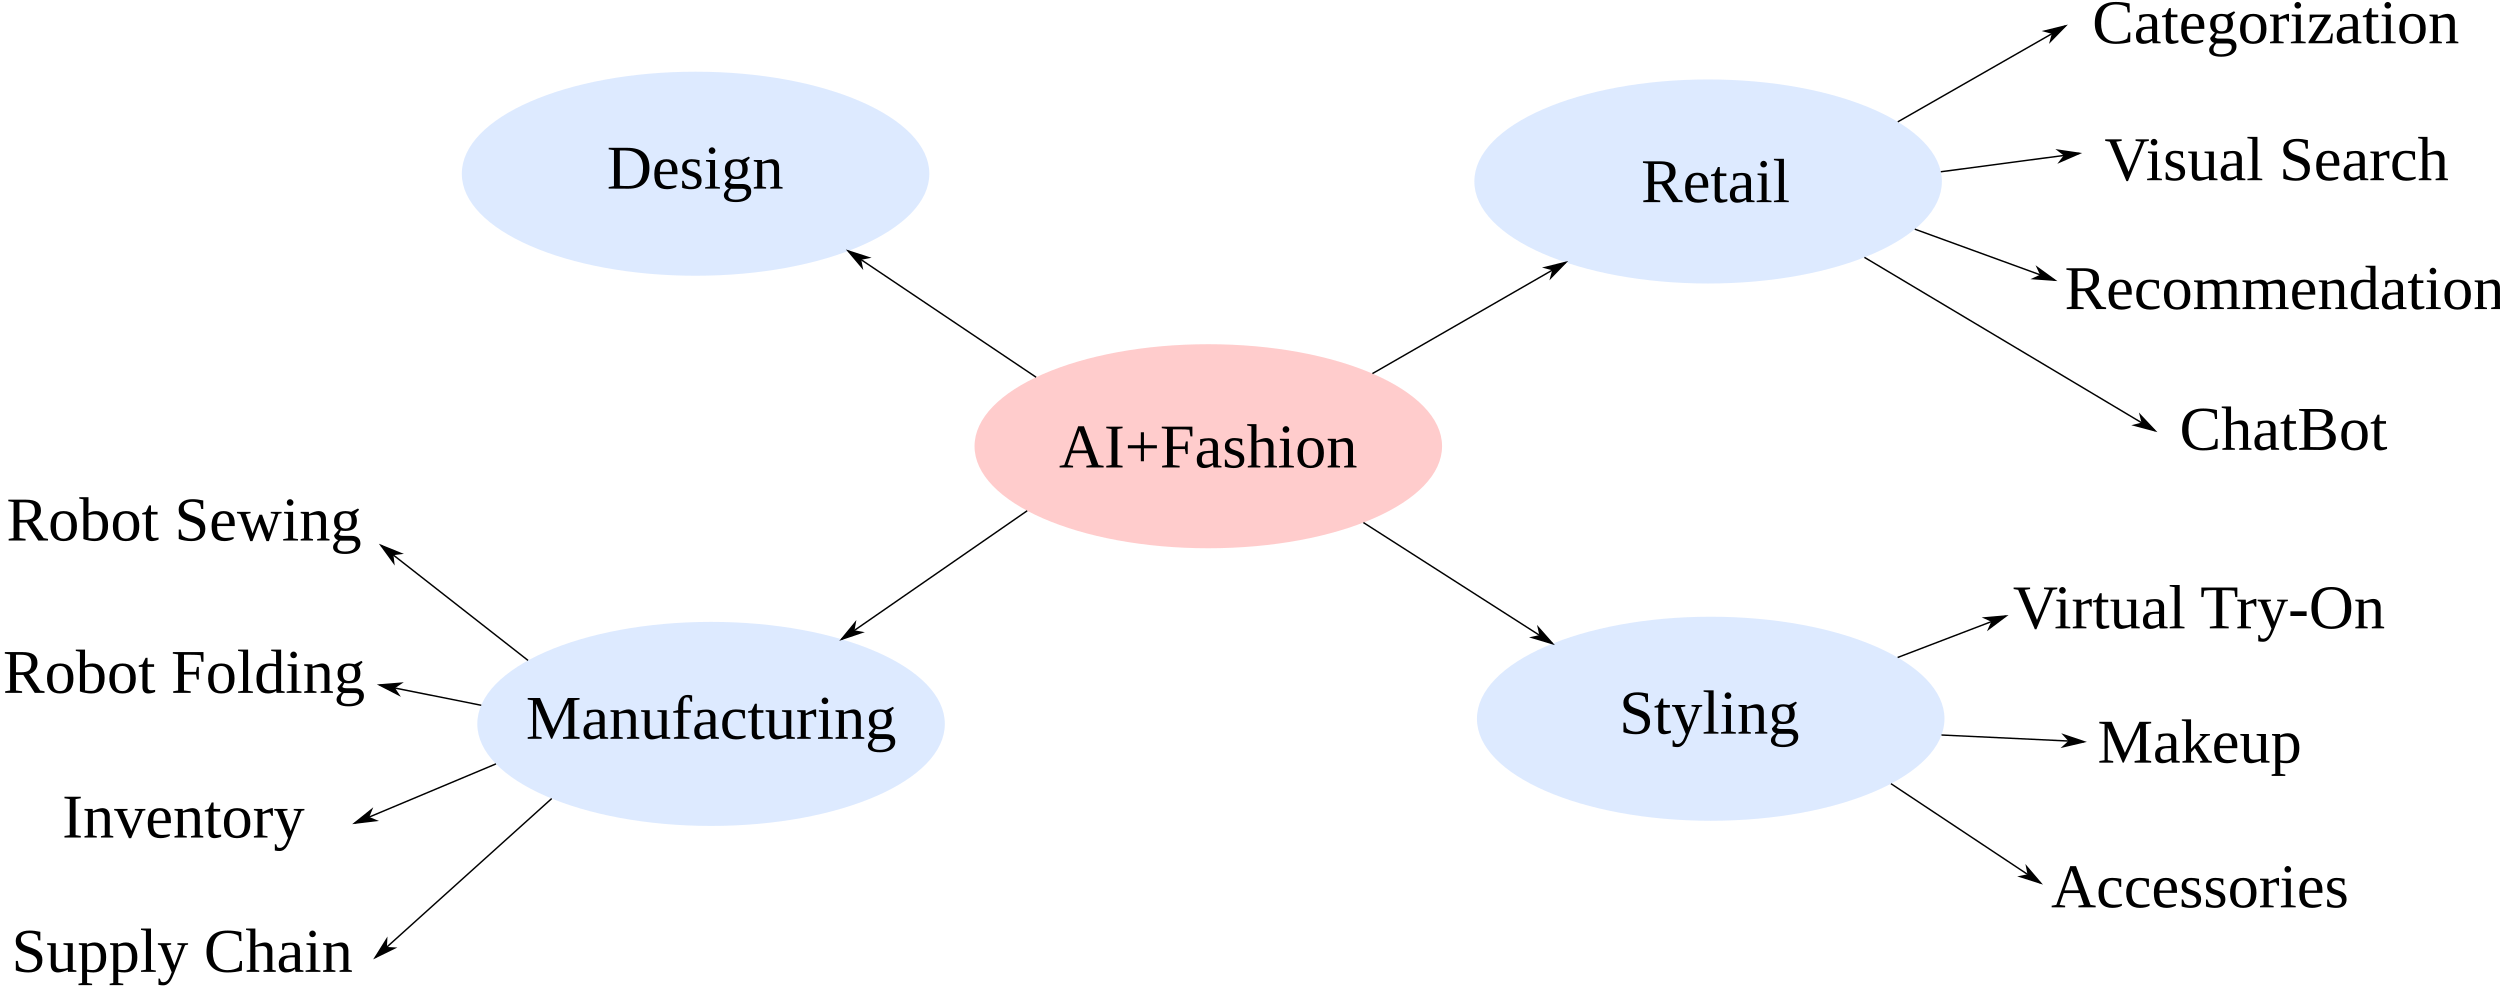
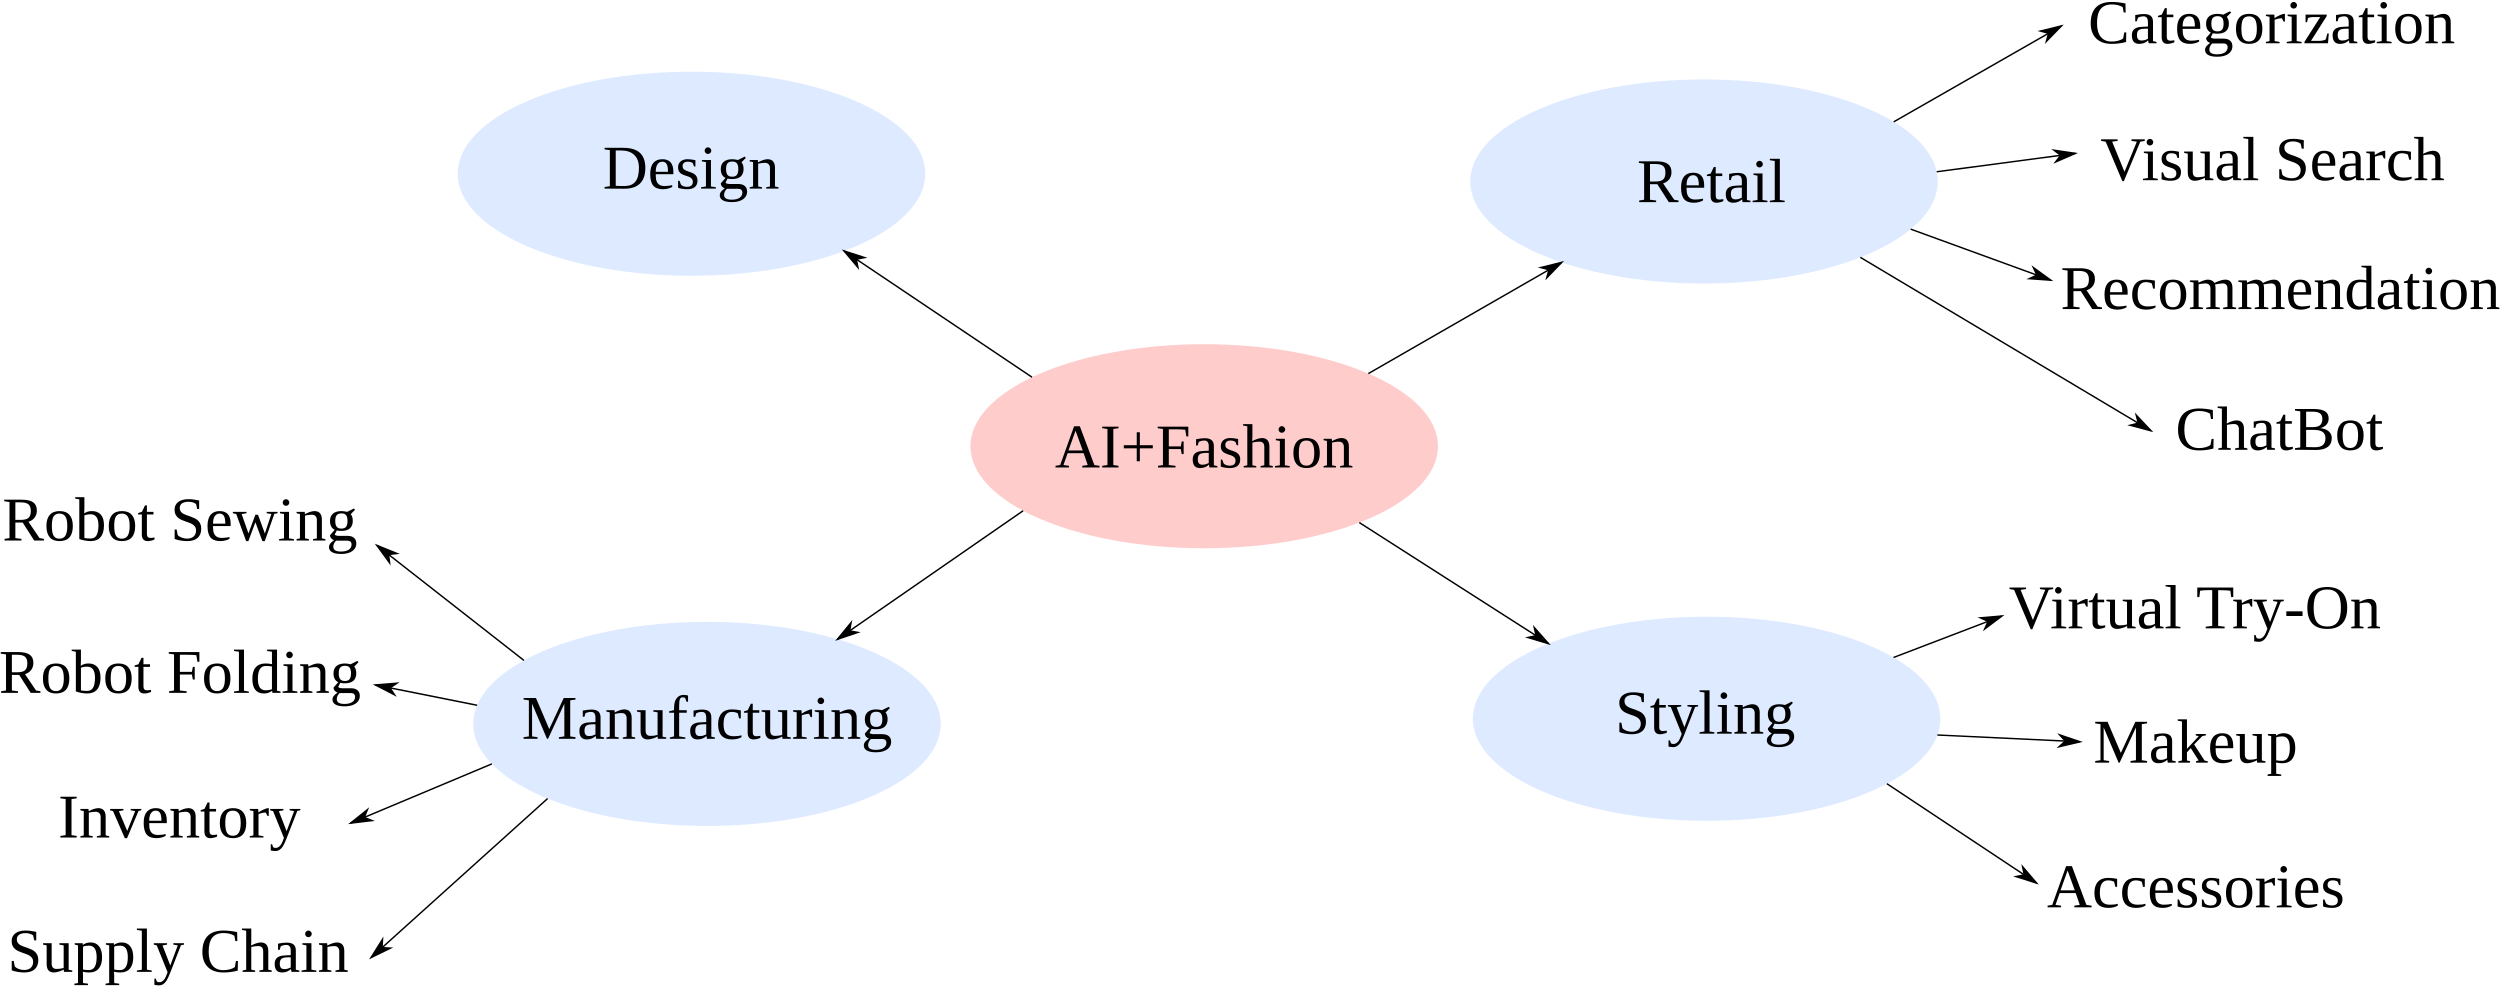
- <svg xmlns="http://www.w3.org/2000/svg" width="452.682mm" height="178.417mm" viewBox="0 0 451.201 178.417" version="1.1" id="svg5">
+ <svg xmlns="http://www.w3.org/2000/svg" width="452.682mm" height="178.417mm" viewBox="0 0 452.682 178.417" version="1.1" id="svg5">
  <defs id="defs2">
    <marker style="overflow:visible" id="Arrow1Lend" refX="0" refY="0" orient="auto">
      <path transform="matrix(-0.8,0,0,-0.8,-10,0)" style="fill:context-stroke;fill-rule:evenodd;stroke:context-stroke;stroke-width:1pt" d="M 0,0 5,-5 -12.5,0 5,5 Z" id="path18355" />
    </marker>
  </defs>
  <g id="layer1" transform="translate(96.21073,-56.94176)">
    <ellipse style="fill:#aaccff;fill-opacity:0.4;stroke:none;stroke-width:0.265;stroke-opacity:0.4" id="path1816-3" cx="28.998" cy="88.398" rx="42.328" ry="18.475" />
    <text xml:space="preserve" style="font-size:11.289px;line-height:1.25;font-family:'Times New Roman';-inkscape-font-specification:'Times New Roman, ';stroke-width:0.265" x="12.936" y="91.099" id="text467">
      <tspan style="stroke-width:0.265" x="12.936" y="91.099" id="tspan469">Design</tspan>
    </text>
    <g id="g16398">
      <ellipse style="fill:#aaccff;fill-opacity:0.4;stroke:none;stroke-width:0.265;stroke-opacity:0.4" id="path1816-3-1-2-0" cx="31.805" cy="188.022" rx="42.328" ry="18.475" />
      <text xml:space="preserve" style="font-size:11.289px;line-height:1.25;font-family:'Times New Roman';-inkscape-font-specification:'Times New Roman, ';stroke-width:0.265" x="-1.728" y="190.723" id="text2263">
        <tspan style="stroke-width:0.265" x="-1.728" y="190.723" id="tspan2265">Manufacturing</tspan>
      </text>
    </g>
    <g id="g16393">
      <ellipse style="fill:#aaccff;fill-opacity:0.4;stroke:none;stroke-width:0.265;stroke-opacity:0.4" id="path1816-3-1" cx="212.343" cy="89.802" rx="42.328" ry="18.475" />
      <text xml:space="preserve" style="font-size:11.289px;line-height:1.25;font-family:'Times New Roman';-inkscape-font-specification:'Times New Roman, ';stroke-width:0.265" x="200.216" y="93.543" id="text4119">
        <tspan style="stroke-width:0.265" x="200.216" y="93.543" id="tspan4121">Retail</tspan>
      </text>
    </g>
    <g id="g16403">
      <ellipse style="fill:#aaccff;fill-opacity:0.4;stroke:none;stroke-width:0.265;stroke-opacity:0.4" id="path1816-3-1-2" cx="212.811" cy="187.087" rx="42.328" ry="18.475" />
      <text xml:space="preserve" style="font-size:11.289px;line-height:1.25;font-family:'Times New Roman';-inkscape-font-specification:'Times New Roman, ';stroke-width:0.265" x="196.25" y="189.788" id="text5158">
        <tspan style="stroke-width:0.265" x="196.25" y="189.788" id="tspan5160">Styling</tspan>
      </text>
    </g>
    <text xml:space="preserve" style="font-size:11.289px;line-height:1.25;font-family:'Times New Roman';-inkscape-font-specification:'Times New Roman, ';stroke-width:0.265" x="267.534" y="170.717" id="text2576">
      <tspan id="tspan2574" style="stroke-width:0.265" x="267.534" y="170.717">Virtual Try-On</tspan>
    </text>
    <text xml:space="preserve" style="font-size:11.289px;line-height:1.25;font-family:'Times New Roman';-inkscape-font-specification:'Times New Roman, ';stroke-width:0.265" x="284.117" y="89.569" id="text3474">
      <tspan id="tspan3472" style="stroke-width:0.265" x="284.117" y="89.569">Visual Search</tspan>
    </text>
    <text xml:space="preserve" style="font-size:11.289px;line-height:1.25;font-family:'Times New Roman';-inkscape-font-specification:'Times New Roman, ';stroke-width:0.265" x="276.892" y="112.903" id="text6376">
      <tspan id="tspan6374" style="stroke-width:0.265" x="276.892" y="112.903">Recommendation</tspan>
    </text>
    <text xml:space="preserve" style="font-size:11.289px;line-height:1.25;font-family:'Times New Roman';-inkscape-font-specification:'Times New Roman, ';stroke-width:0.265" x="-95.773" y="154.814" id="text7194">
      <tspan id="tspan7192" style="stroke-width:0.265" x="-95.773" y="154.814">Robot Sewing</tspan>
    </text>
    <text xml:space="preserve" style="font-size:11.289px;line-height:1.25;font-family:'Times New Roman';-inkscape-font-specification:'Times New Roman, ';stroke-width:0.265" x="-96.404" y="182.409" id="text7714">
      <tspan id="tspan7712" style="stroke-width:0.265" x="-96.404" y="182.409">Robot Folding</tspan>
    </text>
    <text xml:space="preserve" style="font-size:11.289px;line-height:1.25;font-family:'Times New Roman';-inkscape-font-specification:'Times New Roman, ';stroke-width:0.265" x="282.849" y="195.038" id="text8282">
      <tspan id="tspan8280" style="stroke-width:0.265" x="282.849" y="195.038">Makeup</tspan>
    </text>
    <text xml:space="preserve" style="font-size:11.289px;line-height:1.25;font-family:'Times New Roman';-inkscape-font-specification:'Times New Roman, ';stroke-width:0.265" x="281.89" y="64.78" id="text10038">
      <tspan id="tspan10036" style="stroke-width:0.265" x="281.89" y="64.78">Categorization</tspan>
    </text>
    <text xml:space="preserve" style="font-size:11.289px;line-height:1.25;font-family:'Times New Roman';-inkscape-font-specification:'Times New Roman, ';stroke-width:0.265" x="-85.685" y="208.602" id="text10408">
      <tspan id="tspan10406" style="stroke-width:0.265" x="-85.685" y="208.602">Inventory</tspan>
    </text>
    <text xml:space="preserve" style="font-size:11.289px;line-height:1.25;font-family:'Times New Roman';-inkscape-font-specification:'Times New Roman, ';stroke-width:0.265" x="274.443" y="221.23" id="text13880">
      <tspan id="tspan13878" style="stroke-width:0.265" x="274.443" y="221.23">Accessories</tspan>
    </text>
    <text xml:space="preserve" style="font-size:11.289px;line-height:1.25;font-family:'Times New Roman';-inkscape-font-specification:'Times New Roman, ';stroke-width:0.265" x="-94.852" y="232.923" id="text15932">
      <tspan id="tspan15930" style="stroke-width:0.265" x="-94.852" y="232.923">Supply Chain</tspan>
    </text>
    <g id="g13996" transform="translate(-6.080315,1.870866)">
      <ellipse style="fill:#ff8080;fill-opacity:0.4;stroke:none;stroke-width:0.265;stroke-opacity:0.4" id="path1816" cx="127.92" cy="135.872" rx="42.328" ry="18.475" />
      <text xml:space="preserve" style="font-size:11.289px;line-height:1.25;font-family:'Times New Roman';-inkscape-font-specification:'Times New Roman, ';stroke-width:0.265" x="100.886" y="139.714" id="text302">
        <tspan id="tspan300" style="stroke-width:0.265" x="100.886" y="139.714">AI+Fashion</tspan>
      </text>
    </g>
    <path style="fill:none;stroke:#000000;stroke-width:0.265px;stroke-linecap:butt;stroke-linejoin:miter;stroke-opacity:1;marker-end:url(#Arrow1Lend)" d="M 90.661,125.247 56.635,102.392" id="path17449" />
    <path style="fill:none;stroke:#000000;stroke-width:0.265px;stroke-linecap:butt;stroke-linejoin:miter;stroke-opacity:1;marker-end:url(#Arrow1Lend)" d="m 151.559,124.587 35.008,-20.131" id="path17451" />
    <path style="fill:none;stroke:#000000;stroke-width:0.265px;stroke-linecap:butt;stroke-linejoin:miter;stroke-opacity:1;marker-end:url(#Arrow1Lend)" d="m 149.924,151.565 34.246,21.918" id="path17453" />
    <path style="fill:none;stroke:#000000;stroke-width:0.265px;stroke-linecap:butt;stroke-linejoin:miter;stroke-opacity:1;marker-end:url(#Arrow1Lend)" d="M 89.047,149.424 55.434,172.694" id="path17455" />
    <path style="fill:none;stroke:#000000;stroke-width:0.265px;stroke-linecap:butt;stroke-linejoin:miter;stroke-opacity:1;marker-end:url(#Arrow1Lend)" d="m 246.659,175.993 19.611,-7.502" id="path19202" />
    <path style="fill:#000000;fill-opacity:1;stroke:#000000;stroke-width:0.265;stroke-miterlimit:4;stroke-dasharray:none;stroke-opacity:1;marker-end:url(#Arrow1Lend)" d="m 254.598,190.032 25.816,1.225" id="path21608" />
    <path style="fill:#000000;fill-opacity:1;stroke:#000000;stroke-width:0.265;stroke-miterlimit:4;stroke-dasharray:none;stroke-opacity:1;marker-end:url(#Arrow1Lend)" d="m 245.453,198.848 27.093,17.987" id="path22016" />
    <path style="fill:#000000;fill-opacity:1;stroke:#000000;stroke-width:0.265;stroke-miterlimit:4;stroke-dasharray:none;stroke-opacity:1;marker-end:url(#Arrow1Lend)" d="M 246.689,79.004 277.043,61.645" id="path22230" />
    <path style="fill:#000000;fill-opacity:1;stroke:#000000;stroke-width:0.265;stroke-miterlimit:4;stroke-dasharray:none;stroke-opacity:1;marker-end:url(#Arrow1Lend)" d="m 254.479,88.04 25.08,-3.324" id="path22435" />
    <path style="fill:#000000;fill-opacity:1;stroke:#000000;stroke-width:0.265;stroke-miterlimit:4;stroke-dasharray:none;stroke-opacity:1;marker-end:url(#Arrow1Lend)" d="m 249.765,98.435 25.348,9.233" id="path22437" />
    <path style="fill:#000000;fill-opacity:1;stroke:#000000;stroke-width:0.265;stroke-miterlimit:4;stroke-dasharray:none;stroke-opacity:1;marker-end:url(#Arrow1Lend)" d="M -1.337,176.529 -27.948,155.709" id="path23022" />
    <path style="fill:#000000;fill-opacity:1;stroke:#000000;stroke-width:0.265;stroke-miterlimit:4;stroke-dasharray:none;stroke-opacity:1;marker-end:url(#Arrow1Lend)" d="M -9.812,184.649 -28.213,180.976" id="path23057" />
    <path style="fill:#000000;fill-opacity:1;stroke:#000000;stroke-width:0.265;stroke-miterlimit:4;stroke-dasharray:none;stroke-opacity:1;marker-end:url(#Arrow1Lend)" d="M -7.142,195.258 -32.711,205.979" id="path23092" />
    <path style="fill:#000000;fill-opacity:1;stroke:#000000;stroke-width:0.265;stroke-miterlimit:4;stroke-dasharray:none;stroke-opacity:1;marker-end:url(#Arrow1Lend)" d="m 2.945,201.537 -31.952,28.784" id="path23160" />
    <text xml:space="preserve" style="font-size:11.289px;line-height:1.25;font-family:'Times New Roman';-inkscape-font-specification:'Times New Roman, ';stroke-width:0.265" x="297.702" y="138.39" id="text3014">
      <tspan id="tspan3012" style="stroke-width:0.265" x="297.702" y="138.39">ChatBot</tspan>
    </text>
    <path style="fill:#000000;stroke:#000000;stroke-width:0.265;stroke-miterlimit:4;stroke-dasharray:none;marker-end:url(#Arrow1Lend)" d="m 240.643,103.54 52.617,31.394" id="path3129" />
  </g>
</svg>
